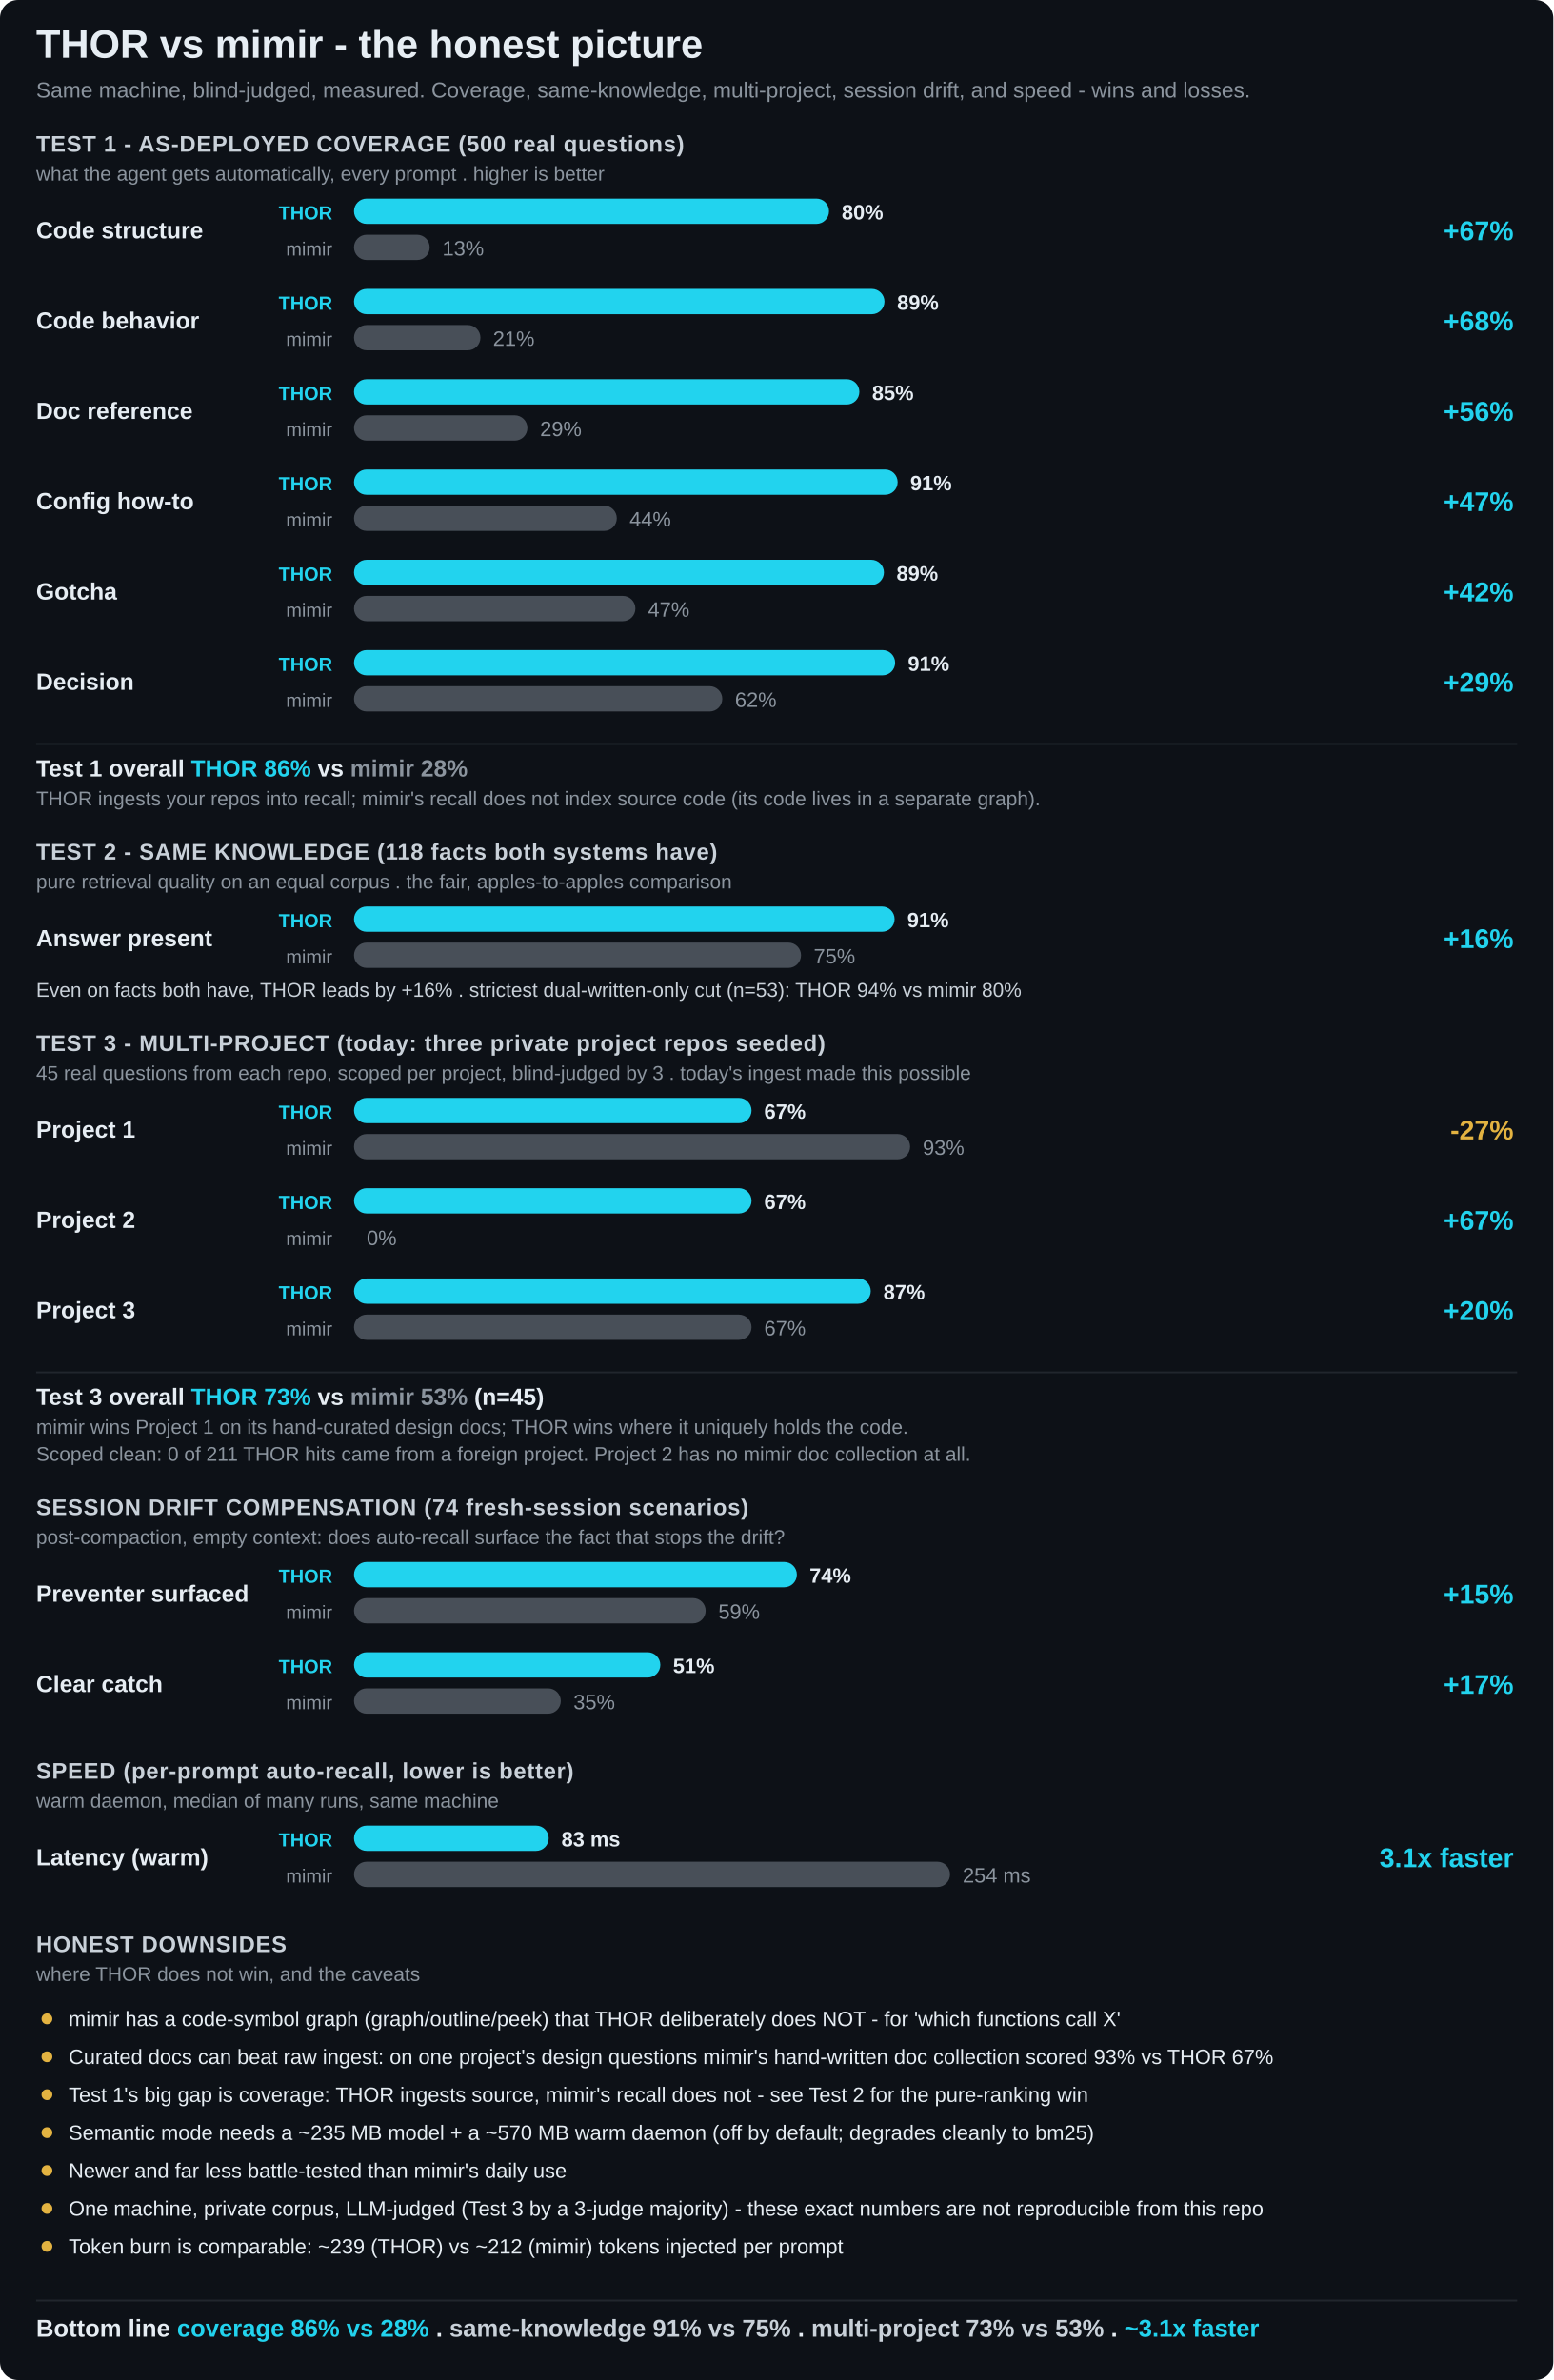
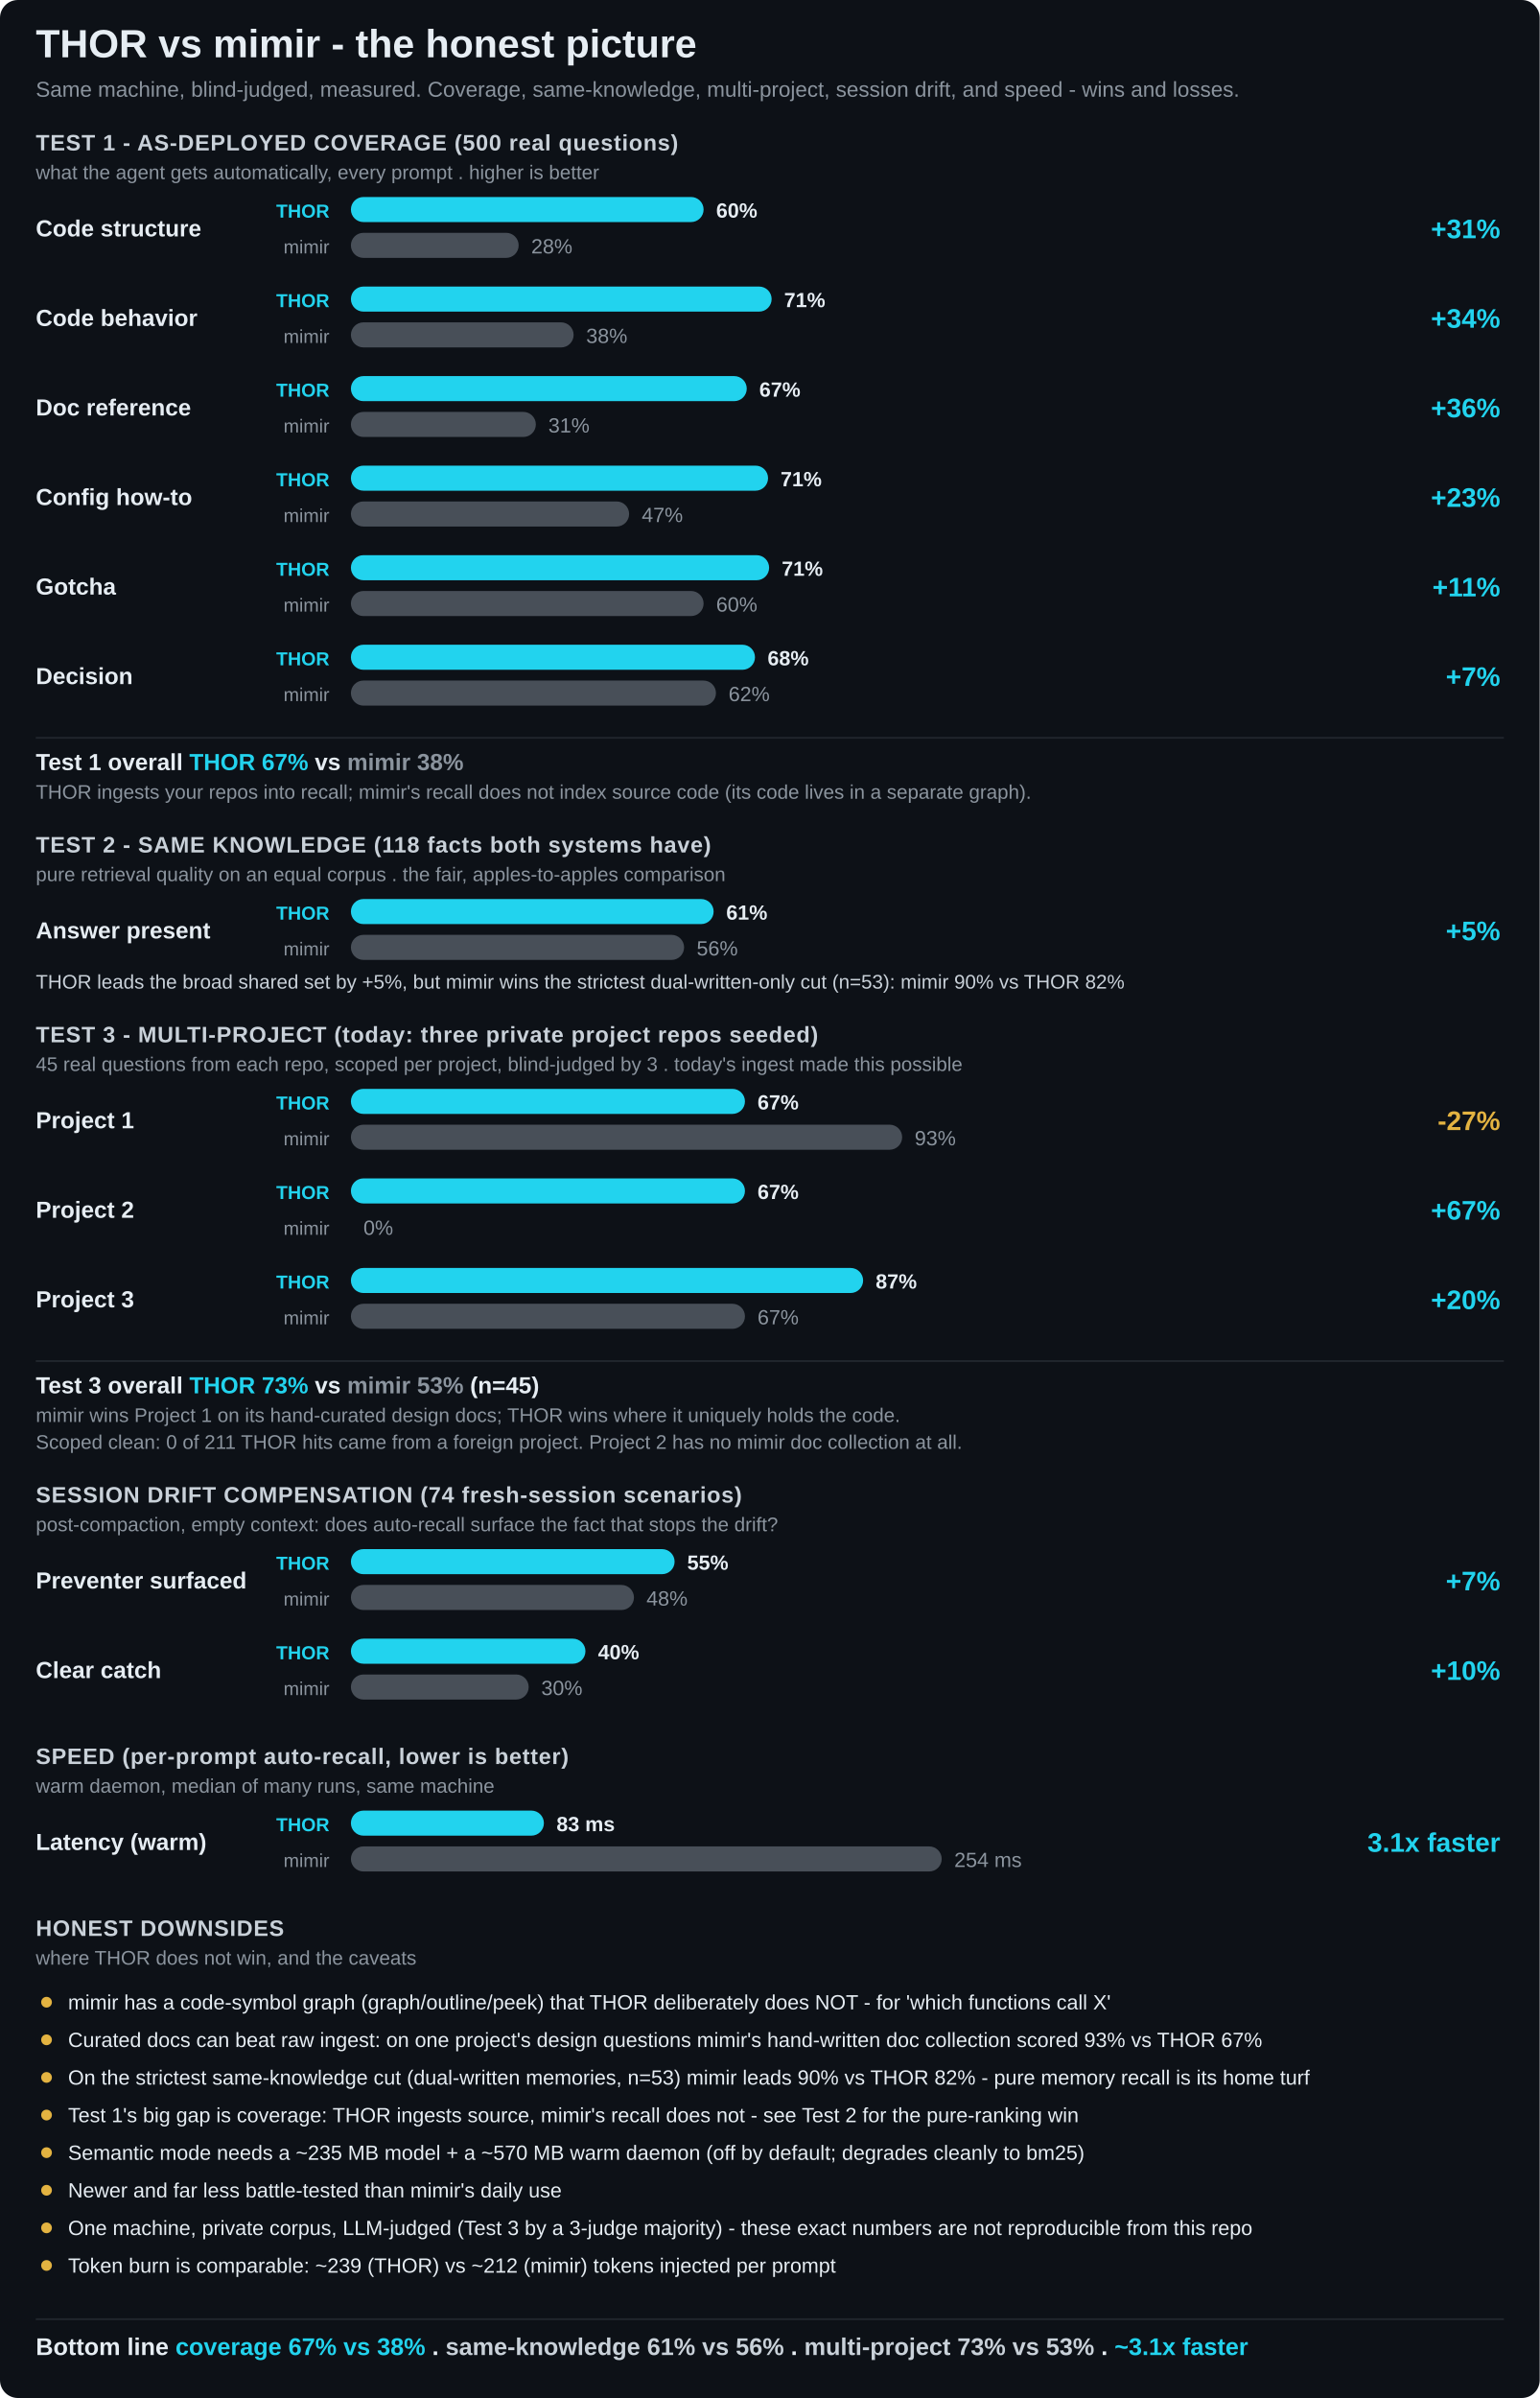
- <svg xmlns="http://www.w3.org/2000/svg" viewBox="0 0 860 1318" font-family="Segoe UI, Helvetica Neue, Arial, sans-serif">
-   <rect x="0" y="0" width="860" height="1318" rx="10" fill="#0d1117" />
+ <svg xmlns="http://www.w3.org/2000/svg" viewBox="0 0 860 1339" font-family="Segoe UI, Helvetica Neue, Arial, sans-serif">
+   <rect x="0" y="0" width="860" height="1339" rx="10" fill="#0d1117" />
  <text x="20" y="32" fill="#e6edf3" font-size="22" font-weight="800">THOR vs mimir - the honest picture</text>
  <text x="20" y="54" fill="#8b949e" font-size="12">Same machine, blind-judged, measured. Coverage, same-knowledge, multi-project, session drift, and speed - wins and losses.</text>
  <text x="20" y="84" fill="#c9d1d9" font-size="12.5" font-weight="700" letter-spacing="0.4">TEST 1 - AS-DEPLOYED COVERAGE  (500 real questions)</text>
  <text x="20" y="100" fill="#8b949e" font-size="11">what the agent gets automatically, every prompt . higher is better</text>
-   <rect x="196" y="110" width="263.0" height="14" rx="7" fill="#22d3ee" />
-   <text x="466.01" y="121.5" fill="#e6edf3" font-size="11.5" font-weight="700">80%</text>
+   <rect x="196" y="110" width="197.0" height="14" rx="7" fill="#22d3ee" />
+   <text x="400.01" y="121.5" fill="#e6edf3" font-size="11.5" font-weight="700">60%</text>
  <text x="184" y="121.5" fill="#22d3ee" font-size="10.5" font-weight="700" text-anchor="end">THOR</text>
-   <rect x="196" y="130" width="41.9" height="14" rx="7" fill="#484f58" />
-   <text x="244.91" y="141.5" fill="#8b949e" font-size="11.5">13%</text>
+   <rect x="196" y="130" width="93.7" height="14" rx="7" fill="#484f58" />
+   <text x="296.72" y="141.5" fill="#8b949e" font-size="11.5">28%</text>
  <text x="184" y="141.5" fill="#8b949e" font-size="10.5" text-anchor="end">mimir</text>
  <text x="20" y="132" fill="#e6edf3" font-size="13" font-weight="700">Code structure</text>
-   <text x="838" y="133" fill="#22d3ee" font-size="15" font-weight="800" text-anchor="end">+67%</text>
-   <rect x="196" y="160" width="293.7" height="14" rx="7" fill="#22d3ee" />
-   <text x="496.7" y="171.5" fill="#e6edf3" font-size="11.5" font-weight="700">89%</text>
+   <text x="838" y="133" fill="#22d3ee" font-size="15" font-weight="800" text-anchor="end">+31%</text>
+   <rect x="196" y="160" width="235.0" height="14" rx="7" fill="#22d3ee" />
+   <text x="437.96" y="171.5" fill="#e6edf3" font-size="11.5" font-weight="700">71%</text>
  <text x="184" y="171.5" fill="#22d3ee" font-size="10.5" font-weight="700" text-anchor="end">THOR</text>
-   <rect x="196" y="180" width="70.0" height="14" rx="7" fill="#484f58" />
-   <text x="272.96" y="191.5" fill="#8b949e" font-size="11.5">21%</text>
+   <rect x="196" y="180" width="124.4" height="14" rx="7" fill="#484f58" />
+   <text x="327.41" y="191.5" fill="#8b949e" font-size="11.5">38%</text>
  <text x="184" y="191.5" fill="#8b949e" font-size="10.5" text-anchor="end">mimir</text>
  <text x="20" y="182" fill="#e6edf3" font-size="13" font-weight="700">Code behavior</text>
-   <text x="838" y="183" fill="#22d3ee" font-size="15" font-weight="800" text-anchor="end">+68%</text>
-   <rect x="196" y="210" width="279.8" height="14" rx="7" fill="#22d3ee" />
-   <text x="482.84" y="221.5" fill="#e6edf3" font-size="11.5" font-weight="700">85%</text>
+   <text x="838" y="183" fill="#22d3ee" font-size="15" font-weight="800" text-anchor="end">+34%</text>
+   <rect x="196" y="210" width="221.1" height="14" rx="7" fill="#22d3ee" />
+   <text x="424.1" y="221.5" fill="#e6edf3" font-size="11.5" font-weight="700">67%</text>
  <text x="184" y="221.5" fill="#22d3ee" font-size="10.5" font-weight="700" text-anchor="end">THOR</text>
-   <rect x="196" y="230" width="96.0" height="14" rx="7" fill="#484f58" />
-   <text x="299.03" y="241.5" fill="#8b949e" font-size="11.5">29%</text>
+   <rect x="196" y="230" width="103.3" height="14" rx="7" fill="#484f58" />
+   <text x="306.29" y="241.5" fill="#8b949e" font-size="11.5">31%</text>
  <text x="184" y="241.5" fill="#8b949e" font-size="10.5" text-anchor="end">mimir</text>
  <text x="20" y="232" fill="#e6edf3" font-size="13" font-weight="700">Doc reference</text>
-   <text x="838" y="233" fill="#22d3ee" font-size="15" font-weight="800" text-anchor="end">+56%</text>
-   <rect x="196" y="260" width="301.0" height="14" rx="7" fill="#22d3ee" />
-   <text x="503.96" y="271.5" fill="#e6edf3" font-size="11.5" font-weight="700">91%</text>
+   <text x="838" y="233" fill="#22d3ee" font-size="15" font-weight="800" text-anchor="end">+36%</text>
+   <rect x="196" y="260" width="233.0" height="14" rx="7" fill="#22d3ee" />
+   <text x="435.98" y="271.5" fill="#e6edf3" font-size="11.5" font-weight="700">71%</text>
  <text x="184" y="271.5" fill="#22d3ee" font-size="10.5" font-weight="700" text-anchor="end">THOR</text>
-   <rect x="196" y="280" width="145.5" height="14" rx="7" fill="#484f58" />
-   <text x="348.53" y="291.5" fill="#8b949e" font-size="11.5">44%</text>
+   <rect x="196" y="280" width="155.4" height="14" rx="7" fill="#484f58" />
+   <text x="358.43" y="291.5" fill="#8b949e" font-size="11.5">47%</text>
  <text x="184" y="291.5" fill="#8b949e" font-size="10.5" text-anchor="end">mimir</text>
  <text x="20" y="282" fill="#e6edf3" font-size="13" font-weight="700">Config how-to</text>
-   <text x="838" y="283" fill="#22d3ee" font-size="15" font-weight="800" text-anchor="end">+47%</text>
-   <rect x="196" y="310" width="293.4" height="14" rx="7" fill="#22d3ee" />
-   <text x="496.37" y="321.5" fill="#e6edf3" font-size="11.5" font-weight="700">89%</text>
+   <text x="838" y="283" fill="#22d3ee" font-size="15" font-weight="800" text-anchor="end">+23%</text>
+   <rect x="196" y="310" width="233.6" height="14" rx="7" fill="#22d3ee" />
+   <text x="436.64" y="321.5" fill="#e6edf3" font-size="11.5" font-weight="700">71%</text>
  <text x="184" y="321.5" fill="#22d3ee" font-size="10.5" font-weight="700" text-anchor="end">THOR</text>
-   <rect x="196" y="330" width="155.8" height="14" rx="7" fill="#484f58" />
-   <text x="358.76" y="341.5" fill="#8b949e" font-size="11.5">47%</text>
+   <rect x="196" y="330" width="197.0" height="14" rx="7" fill="#484f58" />
+   <text x="400.01" y="341.5" fill="#8b949e" font-size="11.5">60%</text>
  <text x="184" y="341.5" fill="#8b949e" font-size="10.5" text-anchor="end">mimir</text>
  <text x="20" y="332" fill="#e6edf3" font-size="13" font-weight="700">Gotcha</text>
-   <text x="838" y="333" fill="#22d3ee" font-size="15" font-weight="800" text-anchor="end">+42%</text>
-   <rect x="196" y="360" width="299.6" height="14" rx="7" fill="#22d3ee" />
-   <text x="502.64" y="371.5" fill="#e6edf3" font-size="11.5" font-weight="700">91%</text>
+   <text x="838" y="333" fill="#22d3ee" font-size="15" font-weight="800" text-anchor="end">+11%</text>
+   <rect x="196" y="360" width="225.7" height="14" rx="7" fill="#22d3ee" />
+   <text x="428.72" y="371.5" fill="#e6edf3" font-size="11.5" font-weight="700">68%</text>
  <text x="184" y="371.5" fill="#22d3ee" font-size="10.5" font-weight="700" text-anchor="end">THOR</text>
  <rect x="196" y="380" width="203.9" height="14" rx="7" fill="#484f58" />
  <text x="406.94" y="391.5" fill="#8b949e" font-size="11.5">62%</text>
  <text x="184" y="391.5" fill="#8b949e" font-size="10.5" text-anchor="end">mimir</text>
  <text x="20" y="382" fill="#e6edf3" font-size="13" font-weight="700">Decision</text>
-   <text x="838" y="383" fill="#22d3ee" font-size="15" font-weight="800" text-anchor="end">+29%</text>
+   <text x="838" y="383" fill="#22d3ee" font-size="15" font-weight="800" text-anchor="end">+7%</text>
  <line x1="20" y1="412" x2="840" y2="412" stroke="#21262d" stroke-width="1" />
-   <text x="20" y="430" fill="#e6edf3" font-size="13" font-weight="700">Test 1 overall  <tspan fill="#22d3ee">THOR 86%</tspan> vs <tspan fill="#8b949e">mimir 28%</tspan>
+   <text x="20" y="430" fill="#e6edf3" font-size="13" font-weight="700">Test 1 overall  <tspan fill="#22d3ee">THOR 67%</tspan> vs <tspan fill="#8b949e">mimir 38%</tspan>
  </text>
  <text x="20" y="446" fill="#8b949e" font-size="11">THOR ingests your repos into recall; mimir's recall does not index source code (its code lives in a separate graph).</text>
  <text x="20" y="476" fill="#c9d1d9" font-size="12.5" font-weight="700" letter-spacing="0.4">TEST 2 - SAME KNOWLEDGE  (118 facts both systems have)</text>
  <text x="20" y="492" fill="#8b949e" font-size="11">pure retrieval quality on an equal corpus . the fair, apples-to-apples comparison</text>
-   <rect x="196" y="502" width="299.3" height="14" rx="7" fill="#22d3ee" />
-   <text x="502.31" y="513.5" fill="#e6edf3" font-size="11.5" font-weight="700">91%</text>
+   <rect x="196" y="502" width="202.6" height="14" rx="7" fill="#22d3ee" />
+   <text x="405.62" y="513.5" fill="#e6edf3" font-size="11.5" font-weight="700">61%</text>
  <text x="184" y="513.5" fill="#22d3ee" font-size="10.5" font-weight="700" text-anchor="end">THOR</text>
-   <rect x="196" y="522" width="247.5" height="14" rx="7" fill="#484f58" />
-   <text x="450.5" y="533.5" fill="#8b949e" font-size="11.5">75%</text>
+   <rect x="196" y="522" width="186.1" height="14" rx="7" fill="#484f58" />
+   <text x="389.12" y="533.5" fill="#8b949e" font-size="11.5">56%</text>
  <text x="184" y="533.5" fill="#8b949e" font-size="10.5" text-anchor="end">mimir</text>
  <text x="20" y="524" fill="#e6edf3" font-size="13" font-weight="700">Answer present</text>
-   <text x="838" y="525" fill="#22d3ee" font-size="15" font-weight="800" text-anchor="end">+16%</text>
-   <text x="20" y="552" fill="#c9d1d9" font-size="11">Even on facts both have, THOR leads by +16% . strictest dual-written-only cut (n=53): THOR 94% vs mimir 80%</text>
+   <text x="838" y="525" fill="#22d3ee" font-size="15" font-weight="800" text-anchor="end">+5%</text>
+   <text x="20" y="552" fill="#c9d1d9" font-size="11">THOR leads the broad shared set by +5%, but mimir wins the strictest dual-written-only cut (n=53): mimir 90% vs THOR 82%</text>
  <text x="20" y="582" fill="#c9d1d9" font-size="12.5" font-weight="700" letter-spacing="0.4">TEST 3 - MULTI-PROJECT  (today: three private project repos seeded)</text>
  <text x="20" y="598" fill="#8b949e" font-size="11">45 real questions from each repo, scoped per project, blind-judged by 3 . today's ingest made this possible</text>
  <rect x="196" y="608" width="220.1" height="14" rx="7" fill="#22d3ee" />
  <text x="423.11" y="619.5" fill="#e6edf3" font-size="11.5" font-weight="700">67%</text>
  <text x="184" y="619.5" fill="#22d3ee" font-size="10.5" font-weight="700" text-anchor="end">THOR</text>
  <rect x="196" y="628" width="307.9" height="14" rx="7" fill="#484f58" />
  <text x="510.89" y="639.5" fill="#8b949e" font-size="11.5">93%</text>
  <text x="184" y="639.5" fill="#8b949e" font-size="10.5" text-anchor="end">mimir</text>
  <text x="20" y="630" fill="#e6edf3" font-size="13" font-weight="700">Project 1</text>
  <text x="838" y="631" fill="#e3b341" font-size="15" font-weight="800" text-anchor="end">-27%</text>
  <rect x="196" y="658" width="220.1" height="14" rx="7" fill="#22d3ee" />
  <text x="423.11" y="669.5" fill="#e6edf3" font-size="11.5" font-weight="700">67%</text>
  <text x="184" y="669.5" fill="#22d3ee" font-size="10.5" font-weight="700" text-anchor="end">THOR</text>
  <rect x="196" y="678" width="0" height="14" rx="7" fill="#484f58" />
  <text x="203.0" y="689.5" fill="#8b949e" font-size="11.5">0%</text>
  <text x="184" y="689.5" fill="#8b949e" font-size="10.5" text-anchor="end">mimir</text>
  <text x="20" y="680" fill="#e6edf3" font-size="13" font-weight="700">Project 2</text>
  <text x="838" y="681" fill="#22d3ee" font-size="15" font-weight="800" text-anchor="end">+67%</text>
  <rect x="196" y="708" width="286.1" height="14" rx="7" fill="#22d3ee" />
  <text x="489.11" y="719.5" fill="#e6edf3" font-size="11.5" font-weight="700">87%</text>
  <text x="184" y="719.5" fill="#22d3ee" font-size="10.5" font-weight="700" text-anchor="end">THOR</text>
  <rect x="196" y="728" width="220.1" height="14" rx="7" fill="#484f58" />
  <text x="423.11" y="739.5" fill="#8b949e" font-size="11.5">67%</text>
  <text x="184" y="739.5" fill="#8b949e" font-size="10.5" text-anchor="end">mimir</text>
  <text x="20" y="730" fill="#e6edf3" font-size="13" font-weight="700">Project 3</text>
  <text x="838" y="731" fill="#22d3ee" font-size="15" font-weight="800" text-anchor="end">+20%</text>
  <line x1="20" y1="760" x2="840" y2="760" stroke="#21262d" stroke-width="1" />
  <text x="20" y="778" fill="#e6edf3" font-size="13" font-weight="700">Test 3 overall  <tspan fill="#22d3ee">THOR 73%</tspan> vs <tspan fill="#8b949e">mimir 53%</tspan>  (n=45)</text>
  <text x="20" y="794" fill="#8b949e" font-size="11">mimir wins Project 1 on its hand-curated design docs; THOR wins where it uniquely holds the code.</text>
  <text x="20" y="809" fill="#8b949e" font-size="11">Scoped clean: 0 of 211 THOR hits came from a foreign project. Project 2 has no mimir doc collection at all.</text>
  <text x="20" y="839" fill="#c9d1d9" font-size="12.5" font-weight="700" letter-spacing="0.4">SESSION DRIFT COMPENSATION  (74 fresh-session scenarios)</text>
  <text x="20" y="855" fill="#8b949e" font-size="11">post-compaction, empty context: does auto-recall surface the fact that stops the drift?</text>
-   <rect x="196" y="865" width="245.2" height="14" rx="7" fill="#22d3ee" />
-   <text x="448.19" y="876.5" fill="#e6edf3" font-size="11.5" font-weight="700">74%</text>
+   <rect x="196" y="865" width="180.8" height="14" rx="7" fill="#22d3ee" />
+   <text x="383.84" y="876.5" fill="#e6edf3" font-size="11.5" font-weight="700">55%</text>
  <text x="184" y="876.5" fill="#22d3ee" font-size="10.5" font-weight="700" text-anchor="end">THOR</text>
-   <rect x="196" y="885" width="194.7" height="14" rx="7" fill="#484f58" />
-   <text x="397.7" y="896.5" fill="#8b949e" font-size="11.5">59%</text>
+   <rect x="196" y="885" width="158.1" height="14" rx="7" fill="#484f58" />
+   <text x="361.07" y="896.5" fill="#8b949e" font-size="11.5">48%</text>
  <text x="184" y="896.5" fill="#8b949e" font-size="10.5" text-anchor="end">mimir</text>
  <text x="20" y="887" fill="#e6edf3" font-size="13" font-weight="700">Preventer surfaced</text>
-   <text x="838" y="888" fill="#22d3ee" font-size="15" font-weight="800" text-anchor="end">+15%</text>
-   <rect x="196" y="915" width="169.6" height="14" rx="7" fill="#22d3ee" />
-   <text x="372.62" y="926.5" fill="#e6edf3" font-size="11.5" font-weight="700">51%</text>
+   <text x="838" y="888" fill="#22d3ee" font-size="15" font-weight="800" text-anchor="end">+7%</text>
+   <rect x="196" y="915" width="131.0" height="14" rx="7" fill="#22d3ee" />
+   <text x="334.01" y="926.5" fill="#e6edf3" font-size="11.5" font-weight="700">40%</text>
  <text x="184" y="926.5" fill="#22d3ee" font-size="10.5" font-weight="700" text-anchor="end">THOR</text>
-   <rect x="196" y="935" width="114.5" height="14" rx="7" fill="#484f58" />
-   <text x="317.51" y="946.5" fill="#8b949e" font-size="11.5">35%</text>
+   <rect x="196" y="935" width="99.3" height="14" rx="7" fill="#484f58" />
+   <text x="302.33" y="946.5" fill="#8b949e" font-size="11.5">30%</text>
  <text x="184" y="946.5" fill="#8b949e" font-size="10.5" text-anchor="end">mimir</text>
  <text x="20" y="937" fill="#e6edf3" font-size="13" font-weight="700">Clear catch</text>
-   <text x="838" y="938" fill="#22d3ee" font-size="15" font-weight="800" text-anchor="end">+17%</text>
+   <text x="838" y="938" fill="#22d3ee" font-size="15" font-weight="800" text-anchor="end">+10%</text>
  <text x="20" y="985" fill="#c9d1d9" font-size="12.5" font-weight="700" letter-spacing="0.4">SPEED  (per-prompt auto-recall, lower is better)</text>
  <text x="20" y="1001" fill="#8b949e" font-size="11">warm daemon, median of many runs, same machine</text>
  <rect x="196" y="1011" width="107.8" height="14" rx="7" fill="#22d3ee" />
  <text x="310.835" y="1022.5" fill="#e6edf3" font-size="11.5" font-weight="700">83 ms</text>
  <text x="184" y="1022.5" fill="#22d3ee" font-size="10.5" font-weight="700" text-anchor="end">THOR</text>
  <rect x="196" y="1031" width="330.0" height="14" rx="7" fill="#484f58" />
  <text x="533.0" y="1042.5" fill="#8b949e" font-size="11.5">254 ms</text>
  <text x="184" y="1042.5" fill="#8b949e" font-size="10.5" text-anchor="end">mimir</text>
  <text x="20" y="1033" fill="#e6edf3" font-size="13" font-weight="700">Latency (warm)</text>
  <text x="838" y="1034" fill="#22d3ee" font-size="15" font-weight="800" text-anchor="end">3.1x faster</text>
  <text x="20" y="1081" fill="#c9d1d9" font-size="12.5" font-weight="700" letter-spacing="0.4">HONEST DOWNSIDES</text>
  <text x="20" y="1097" fill="#8b949e" font-size="11">where THOR does not win, and the caveats</text>
  <circle cx="26" cy="1118" r="3" fill="#e3b341" />
  <text x="38" y="1122" fill="#e6edf3" font-size="11.5">mimir has a code-symbol graph (graph/outline/peek) that THOR deliberately does NOT - for 'which functions call X'</text>
  <circle cx="26" cy="1139" r="3" fill="#e3b341" />
  <text x="38" y="1143" fill="#e6edf3" font-size="11.5">Curated docs can beat raw ingest: on one project's design questions mimir's hand-written doc collection scored 93% vs THOR 67%</text>
  <circle cx="26" cy="1160" r="3" fill="#e3b341" />
-   <text x="38" y="1164" fill="#e6edf3" font-size="11.5">Test 1's big gap is coverage: THOR ingests source, mimir's recall does not - see Test 2 for the pure-ranking win</text>
+   <text x="38" y="1164" fill="#e6edf3" font-size="11.5">On the strictest same-knowledge cut (dual-written memories, n=53) mimir leads 90% vs THOR 82% - pure memory recall is its home turf</text>
  <circle cx="26" cy="1181" r="3" fill="#e3b341" />
-   <text x="38" y="1185" fill="#e6edf3" font-size="11.5">Semantic mode needs a ~235 MB model + a ~570 MB warm daemon (off by default; degrades cleanly to bm25)</text>
+   <text x="38" y="1185" fill="#e6edf3" font-size="11.5">Test 1's big gap is coverage: THOR ingests source, mimir's recall does not - see Test 2 for the pure-ranking win</text>
  <circle cx="26" cy="1202" r="3" fill="#e3b341" />
-   <text x="38" y="1206" fill="#e6edf3" font-size="11.5">Newer and far less battle-tested than mimir's daily use</text>
+   <text x="38" y="1206" fill="#e6edf3" font-size="11.5">Semantic mode needs a ~235 MB model + a ~570 MB warm daemon (off by default; degrades cleanly to bm25)</text>
  <circle cx="26" cy="1223" r="3" fill="#e3b341" />
-   <text x="38" y="1227" fill="#e6edf3" font-size="11.5">One machine, private corpus, LLM-judged (Test 3 by a 3-judge majority) - these exact numbers are not reproducible from this repo</text>
+   <text x="38" y="1227" fill="#e6edf3" font-size="11.5">Newer and far less battle-tested than mimir's daily use</text>
  <circle cx="26" cy="1244" r="3" fill="#e3b341" />
-   <text x="38" y="1248" fill="#e6edf3" font-size="11.5">Token burn is comparable: ~239 (THOR) vs ~212 (mimir) tokens injected per prompt</text>
-   <line x1="20" y1="1274" x2="840" y2="1274" stroke="#21262d" stroke-width="1" />
-   <text x="20" y="1294" fill="#e6edf3" font-size="13.5" font-weight="700">Bottom line  <tspan fill="#22d3ee">coverage 86% vs 28%</tspan>  .  <tspan fill="#c9d1d9">same-knowledge 91% vs 75%</tspan>  .  <tspan fill="#c9d1d9">multi-project 73% vs 53%</tspan>  .  <tspan fill="#22d3ee">~3.1x faster</tspan>
+   <text x="38" y="1248" fill="#e6edf3" font-size="11.5">One machine, private corpus, LLM-judged (Test 3 by a 3-judge majority) - these exact numbers are not reproducible from this repo</text>
+   <circle cx="26" cy="1265" r="3" fill="#e3b341" />
+   <text x="38" y="1269" fill="#e6edf3" font-size="11.5">Token burn is comparable: ~239 (THOR) vs ~212 (mimir) tokens injected per prompt</text>
+   <line x1="20" y1="1295" x2="840" y2="1295" stroke="#21262d" stroke-width="1" />
+   <text x="20" y="1315" fill="#e6edf3" font-size="13.5" font-weight="700">Bottom line  <tspan fill="#22d3ee">coverage 67% vs 38%</tspan>  .  <tspan fill="#c9d1d9">same-knowledge 61% vs 56%</tspan>  .  <tspan fill="#c9d1d9">multi-project 73% vs 53%</tspan>  .  <tspan fill="#22d3ee">~3.1x faster</tspan>
  </text>
</svg>
